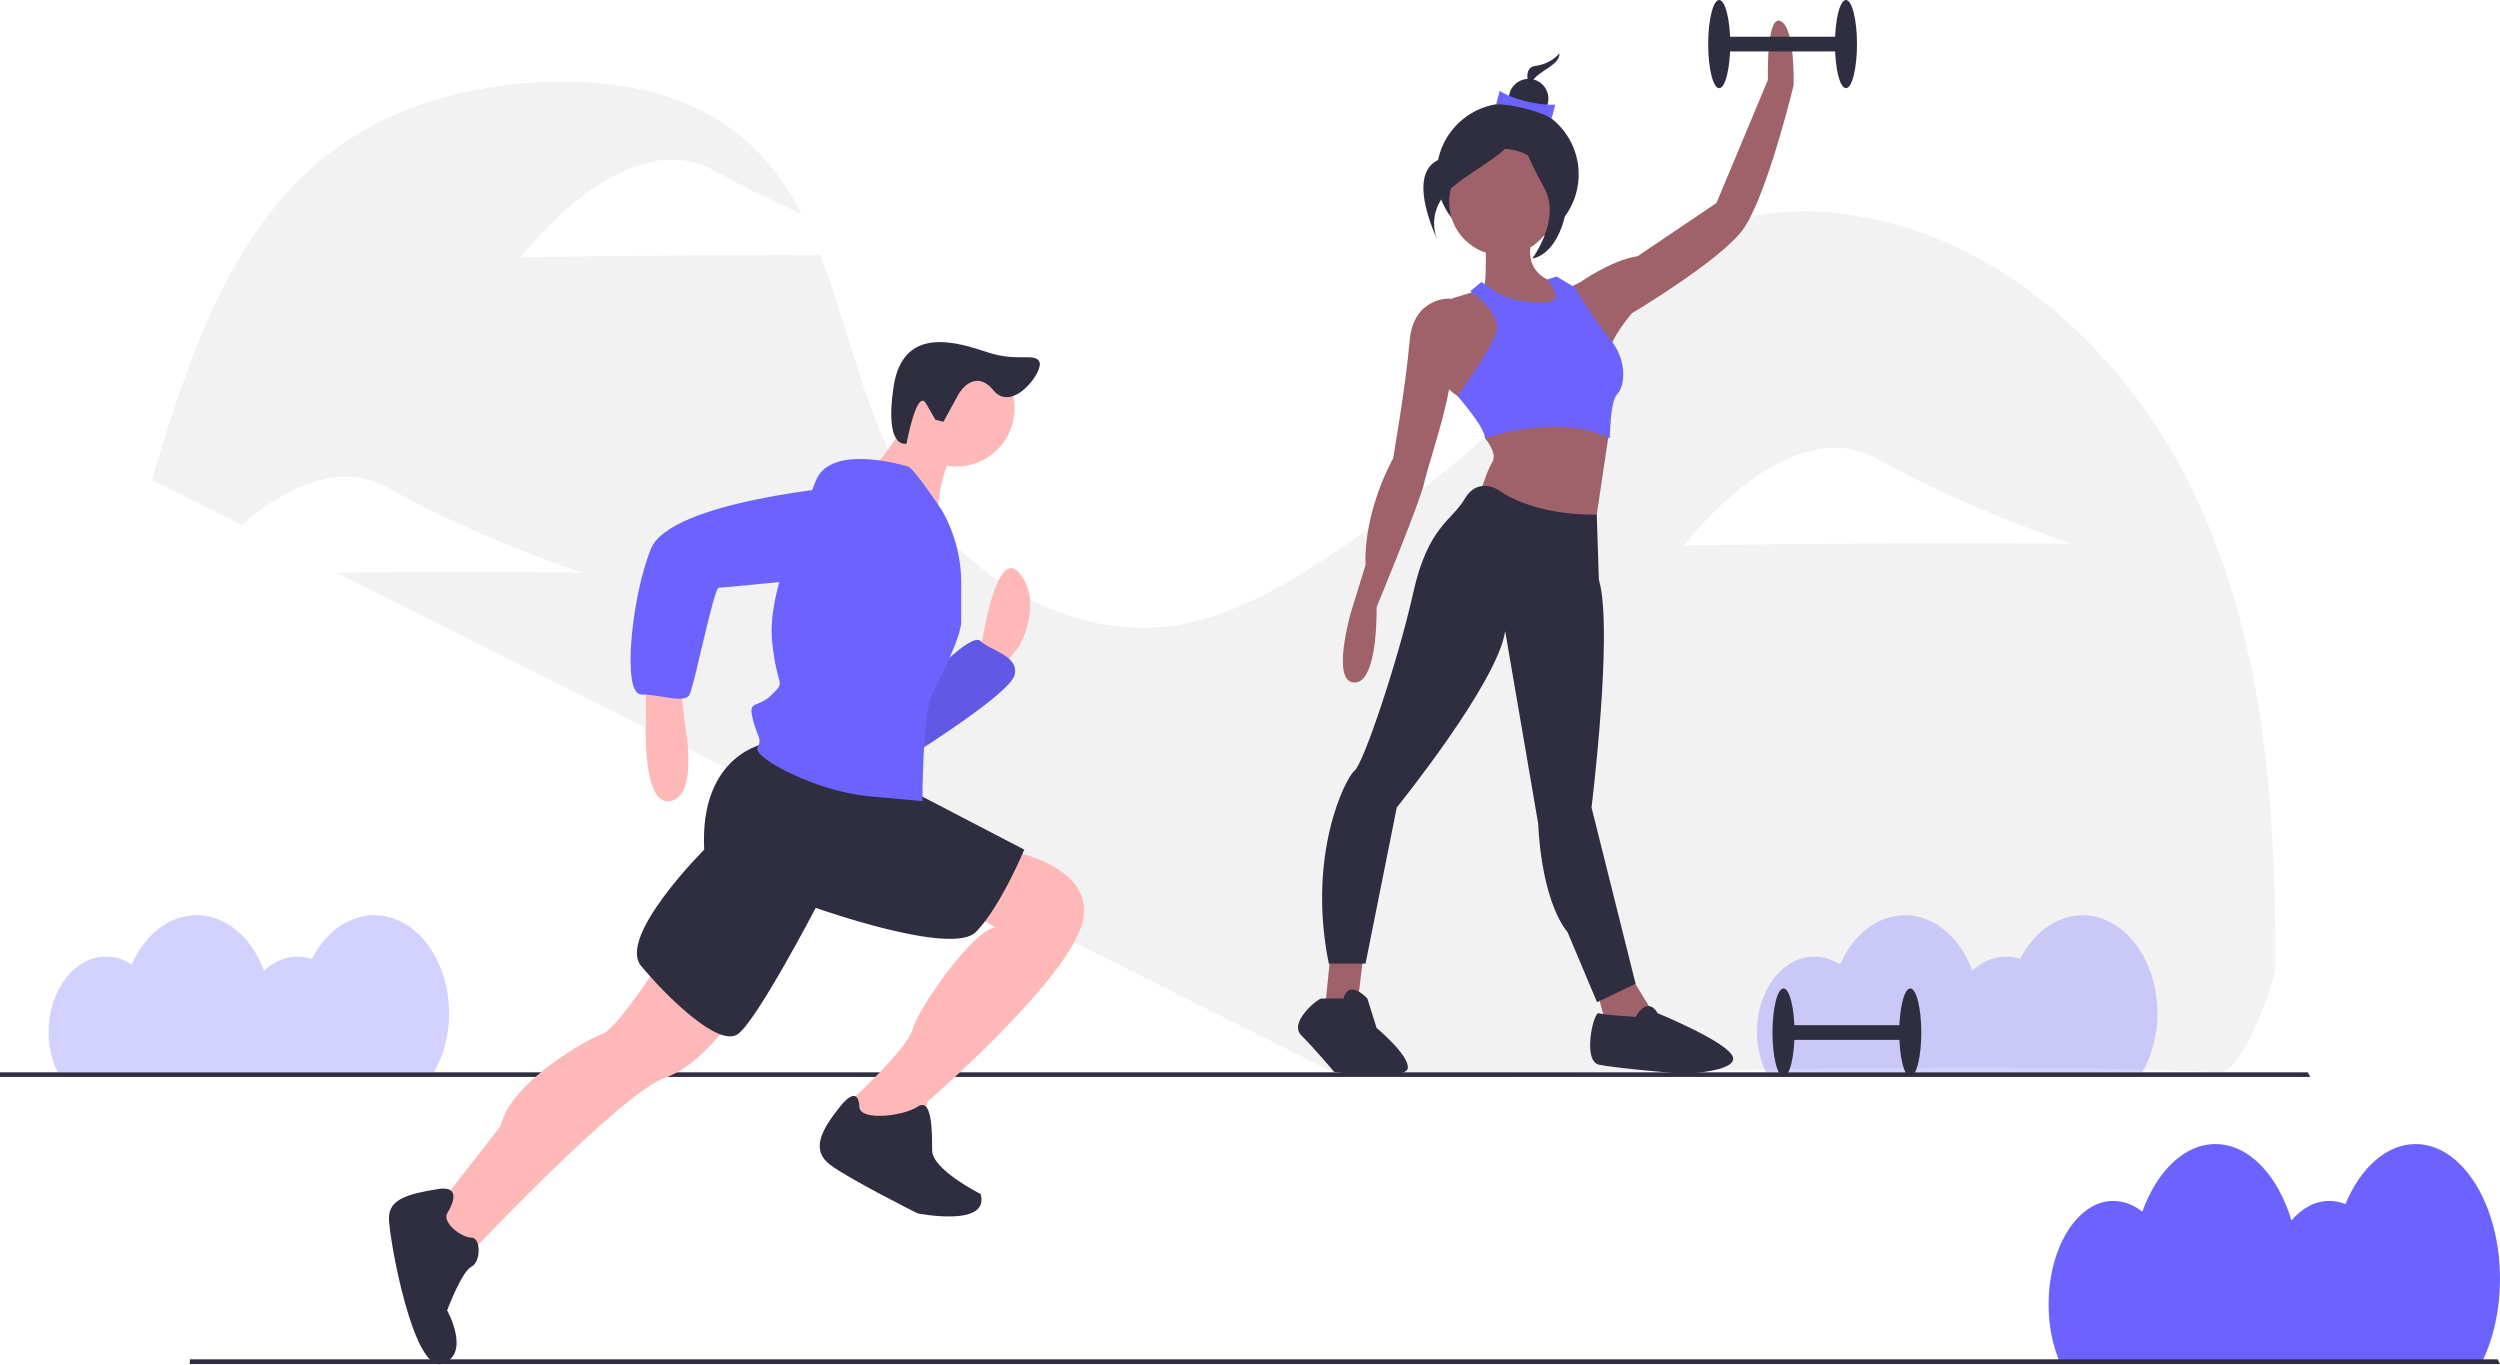
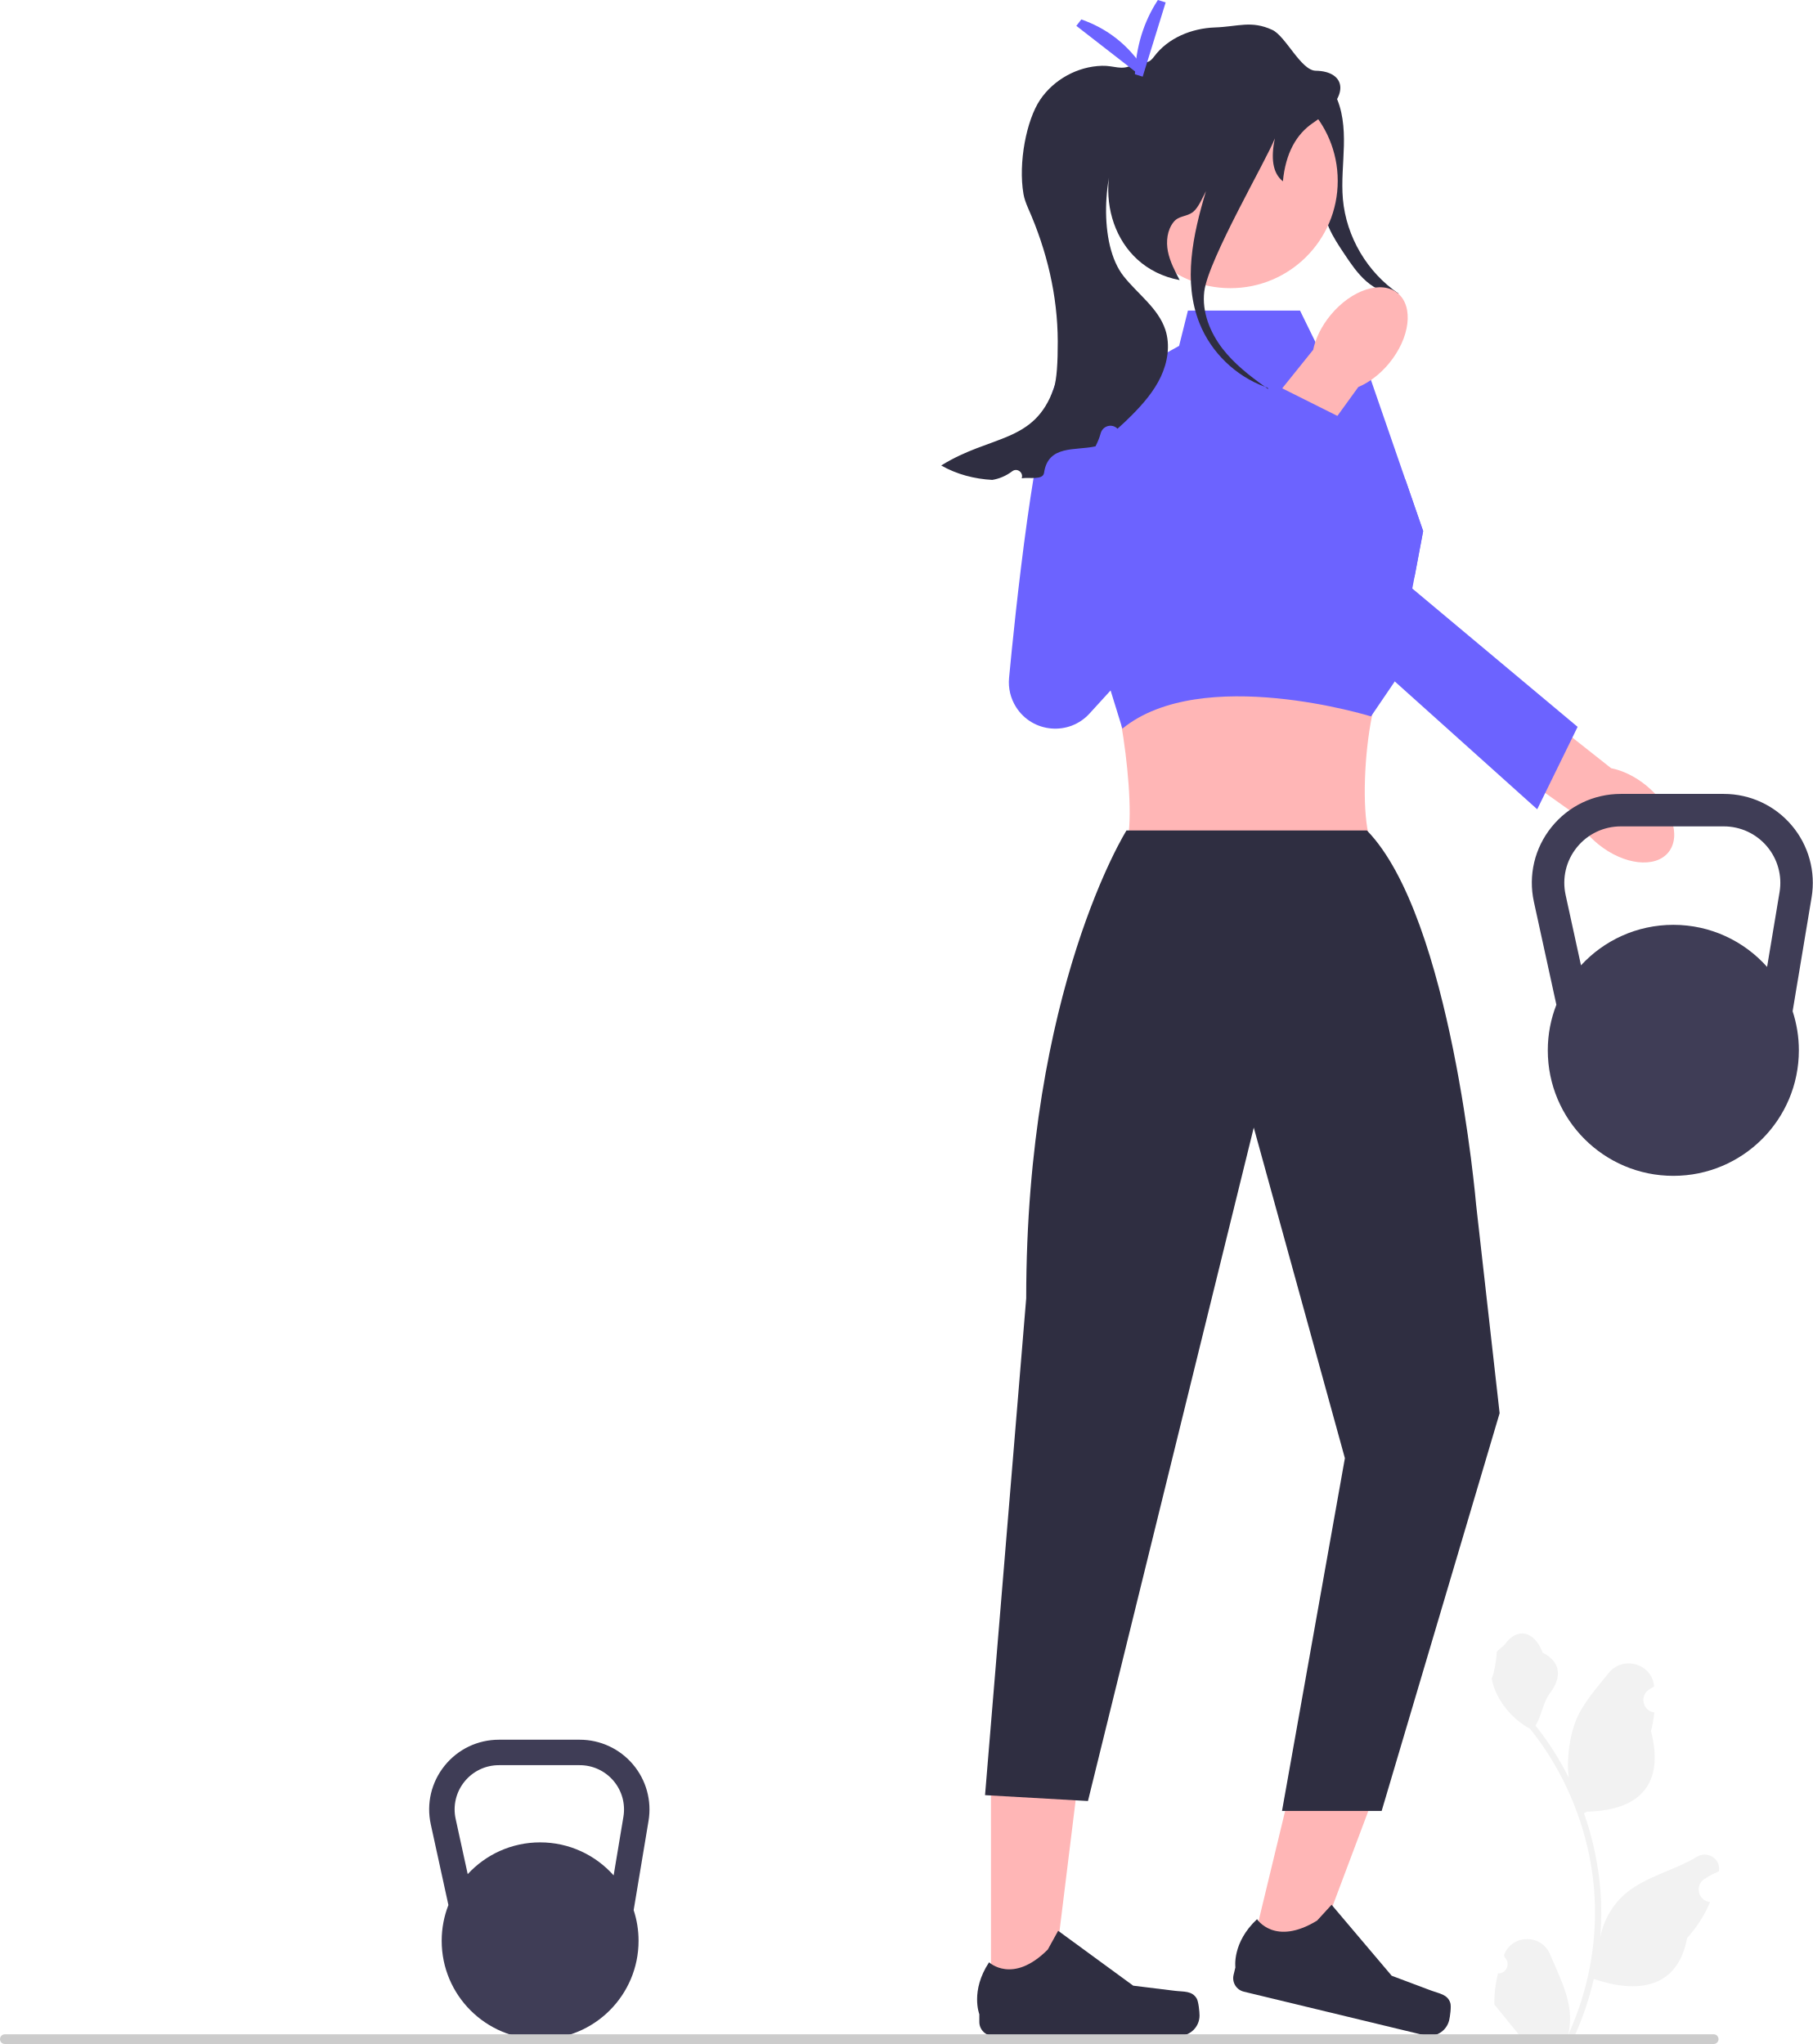
- <svg xmlns="http://www.w3.org/2000/svg" id="f6ab8ba1-7e68-4bec-bb42-3789208a6270" data-name="Layer 1" width="1080" height="589.339" viewBox="0 0 1080 589.339">
-   <path d="M1140,707.811c0-32.167-16.322-58.243-36.457-58.243-12.655,0-23.8,10.305-30.337,25.946a18.287,18.287,0,0,0-6.967-1.398c-6.094,0-11.729,3.123-16.324,8.408-5.892-19.501-18.387-32.955-32.85-32.955-13.522,0-25.316,11.771-31.61,29.24a19.915,19.915,0,0,0-12.477-4.692C957.526,674.115,945,694.127,945,718.813a65.145,65.145,0,0,0,4.408,24.068h183.24C1137.261,733.125,1140,720.98,1140,707.811Z" transform="translate(-60 -155.3305)" fill="#6c63ff" />
-   <path d="M1009.299,371.482c-28.71-62.107-84.896-115.09-152.771-123.726-17.946-2.283-36.684-1.367-53.335,5.706-21.857,9.285-37.965,28.025-54.246,45.313A654.108,654.108,0,0,1,633.987,395.622c-20.687,13.696-42.876,26.475-67.437,29.979-49.245,7.026-97.956-26.556-120.414-70.942-14.029-27.727-20.512-60.28-31.854-89.119-13.061-.025-28.623-.02-45.365.057-46.277.213-83.944.897-83.944.897s44.774-59.307,83.776-37.334c12.464,7.022,25.519,13.288,37.516,18.567-6.816-13.111-15.413-24.907-27.24-34.392-23.321-18.702-54.907-23.948-84.769-22.555-31.357,1.463-63.002,9.858-88.482,28.192-45.391,32.662-64.135,90.153-80.178,143.723l38.778,19.44c16.633-14.38,40.956-28.605,63.375-15.975,39.003,21.973,83.807,36.562,83.807,36.562s-37.362-.338-83.639-.125c-7.772.036-15.292.085-22.441.142L636,618.567c142,2,249.068-5.679,384,0,7.037.296,22.866-36.592,22.918-46.3C1043.29,503.846,1038.009,433.589,1009.299,371.482Zm-137.882,18.615c-46.277.213-83.944.897-83.944.897s44.774-59.307,83.776-37.334,83.807,36.562,83.807,36.562S917.694,389.884,871.417,390.097Z" transform="translate(-60 -155.3305)" fill="#f2f2f2" />
-   <path d="M992,593.067c0-23.388-14.481-42.349-32.343-42.349-11.227,0-21.115,7.493-26.915,18.865a19.362,19.362,0,0,0-6.181-1.016,21.059,21.059,0,0,0-14.483,6.113c-5.228-14.179-16.313-23.962-29.144-23.962-11.997,0-22.46,8.558-28.043,21.26a20.107,20.107,0,0,0-11.07-3.412c-13.709,0-24.822,14.551-24.822,32.5a39.928,39.928,0,0,0,3.911,17.5H985.477A51.201,51.201,0,0,0,992,593.067Z" transform="translate(-60 -155.3305)" fill="#6c63ff" opacity="0.3" />
-   <polygon points="1080 589.237 82 589.237 82 587.237 1079 587.237 1080 589.237" fill="#2f2e41" />
-   <polygon points="998 465.237 0 465.237 0 463.237 997 463.237 998 465.237" fill="#2f2e41" />
-   <path d="M483.63,436.467s6.285-46.093,16.761-33.523,0,31.427,0,31.427l-8.381,10.476-8.381-6.285Z" transform="translate(-60 -155.3305)" fill="#ffb8b8" />
-   <path d="M458.488,451.133s20.952-23.047,25.142-18.856,16.761,6.285,14.666,14.666-46.093,35.618-46.093,35.618Z" transform="translate(-60 -155.3305)" fill="#6c63ff" />
-   <path d="M458.488,451.133s20.952-23.047,25.142-18.856,16.761,6.285,14.666,14.666-46.093,35.618-46.093,35.618Z" transform="translate(-60 -155.3305)" opacity="0.1" />
-   <path d="M339.064,449.038v16.761s-2.095,37.713,10.476,35.618,6.285-33.523,6.285-33.523l-2.095-18.856Z" transform="translate(-60 -155.3305)" fill="#ffb8b8" />
-   <path d="M345.349,570.557s-18.856,29.332-25.142,31.427-39.808,20.952-43.998,39.808l-29.332,37.713,14.666,18.856s67.045-71.235,85.902-77.521,37.713-37.713,37.713-37.713Z" transform="translate(-60 -155.3305)" fill="#ffb8b8" />
-   <path d="M494.105,522.369s39.808,6.285,33.523,31.427S460.583,631.317,460.583,631.317l-2.095,12.571L435.441,648.078l-10.476-10.476,2.095-6.285s25.142-23.047,27.237-31.427,25.142-41.903,35.618-43.998L475.249,547.511Z" transform="translate(-60 -155.3305)" fill="#ffb8b8" />
-   <path d="M253.162,679.506s8.381-12.571-4.19-10.476-20.952,4.19-20.952,12.571,10.476,67.045,23.047,62.855,2.095-23.047,2.095-23.047,6.285-16.761,10.476-18.856,4.19-12.571,0-12.571S251.067,683.696,253.162,679.506Z" transform="translate(-60 -155.3305)" fill="#2f2e41" />
-   <path d="M431.251,633.412s0-10.476-8.381,0-12.571,18.856-4.19,25.142,37.713,20.952,37.713,20.952,31.427,6.285,27.237-8.381c0,0-20.952-10.476-20.952-18.856s0-23.047-6.285-18.856S431.251,639.698,431.251,633.412Z" transform="translate(-60 -155.3305)" fill="#2f2e41" />
-   <path d="M391.443,476.275s-29.332,4.19-27.237,46.093c0,0-37.713,37.713-27.237,50.284s33.523,35.618,41.903,29.332,33.523-54.474,33.523-54.474,58.664,20.952,69.14,10.476,20.952-35.618,20.952-35.618l-52.379-27.237Z" transform="translate(-60 -155.3305)" fill="#2f2e41" />
-   <circle cx="413.154" cy="176.379" r="25.142" fill="#ffb8b8" />
-   <path d="M454.297,333.804s-14.666,23.047-18.856,25.142,29.332,23.047,29.332,23.047,0-27.237,10.476-33.523Z" transform="translate(-60 -155.3305)" fill="#ffb8b8" />
-   <path d="M452.202,356.851s-33.523-10.476-39.808,6.285-20.952,48.189-18.856,69.14,6.285,16.761,0,23.047-10.476,2.095-8.381,10.476,4.19,8.381,2.095,12.571S412.394,497.227,435.441,499.322l23.047,2.095s0-37.713,4.19-46.093,12.571-25.142,12.571-31.427V407.265a63.607,63.607,0,0,0-8.381-31.558h0S454.297,356.851,452.202,356.851Z" transform="translate(-60 -155.3305)" fill="#6c63ff" />
-   <path d="M427.06,365.232s-77.521,6.285-85.902,27.237-12.571,62.855-4.19,62.855,18.856,4.19,20.952,0,10.476-46.093,12.571-46.093,64.95-6.285,64.95-6.285S462.678,369.422,427.06,365.232Z" transform="translate(-60 -155.3305)" fill="#6c63ff" />
-   <path d="M474.164,325.476s6.672-11.595,15.012-1.524S511.083,315.516,509,311.567s-9.438.178-22.042-3.943-36.885-12.514-40.951,14.867,5.618,24.511,5.618,24.511,4.439-24.263,8.451-17.294l4.012,6.969,3.48.857Z" transform="translate(-60 -155.3305)" fill="#2f2e41" />
-   <circle cx="651.309" cy="75.314" r="30.674" fill="#2f2e41" />
-   <path d="M701.504,253.349s1.587,28.572-1.587,28.572S719.758,295.413,719.758,295.413l14.286-7.937v-9.524s-19.048-2.381-11.111-23.016S701.504,253.349,701.504,253.349Z" transform="translate(-60 -155.3305)" fill="#9f616a" />
-   <polygon points="574.835 411.517 572.454 435.327 580.391 437.708 586.74 431.359 589.121 411.517 574.835 411.517" fill="#9f616a" />
-   <polygon points="689.124 425.01 693.092 440.089 704.203 447.232 716.109 440.883 702.616 418.66 689.124 425.01" fill="#9f616a" />
-   <circle cx="649.043" cy="87.304" r="23.016" fill="#9f616a" />
-   <path d="M695.154,328.747l-5.556-2.381s-9.524-5.556-10.318-16.667,7.937-25.397,7.937-25.397l12.699-3.968,14.92,12.143.16,19.603Z" transform="translate(-60 -155.3305)" fill="#9f616a" />
-   <path d="M689.599,285.889l-3.175-1.587s-15.873-.794-17.461,18.254-7.143,50.795-7.143,50.795-12.699,22.223-11.905,46.033l-6.349,20.635s-8.73,30.159,1.587,30.159,9.524-32.54,9.524-32.54,19.048-46.033,20.635-53.969,15.08-45.239,11.111-55.557S689.599,285.889,689.599,285.889Z" transform="translate(-60 -155.3305)" fill="#9f616a" />
-   <path d="M701.504,335.89v8.73s5.556,6.349,3.175,10.318-4.762,11.905-4.762,11.905L711.028,384.304l37.302,3.175,7.418-49.699Z" transform="translate(-60 -155.3305)" fill="#9f616a" />
-   <path d="M736.425,280.333l6.349-3.175s13.492-9.524,24.604-11.111l34.128-23.016,22.223-53.176s-.794-28.572,5.556-25.397S834.84,192.236,834.84,192.236s-11.905,49.207-22.223,62.7-47.62,35.715-47.62,35.715-10.318,11.905-9.524,17.461S736.425,280.333,736.425,280.333Z" transform="translate(-60 -155.3305)" fill="#9f616a" />
-   <path d="M707.059,366.843s-8.73-5.556-14.286,3.968-15.873,11.905-22.223,40.477S649.121,485.1,645.153,488.275s-20.635,36.509-11.111,83.335h15.873L663.408,504.148s43.652-53.969,46.826-76.192L724.52,511.291s.794,31.747,12.699,46.826l12.699,30.159,16.667-7.937-19.048-76.192s9.524-76.986,3.175-98.415l-.912-28.094S723.726,378.748,707.059,366.843Z" transform="translate(-60 -155.3305)" fill="#2f2e41" />
-   <path d="M640.391,586.69h-9.524c-1.587,0-14.286,10.318-8.73,15.873s14.286,15.873,14.286,15.873,30.953,3.937,31.747-1.619-13.492-17.429-13.492-17.429l-3.968-12.699S642.772,577.959,640.391,586.69Z" transform="translate(-60 -155.3305)" fill="#2f2e41" />
-   <path d="M766.584,594.626s-13.492-.794-15.873-1.587-7.143,20.635,0,22.223S787.22,619.23,787.22,619.23s23.016-.794,21.429-7.143-32.54-19.048-32.54-19.048S772.14,585.102,766.584,594.626Z" transform="translate(-60 -155.3305)" fill="#2f2e41" />
-   <path d="M703.885,279.54l-3.968-2.381-4.762,3.968s14.286,9.524,11.111,18.254-16.667,26.985-16.667,26.985,11.905,13.492,11.905,18.254c0,0,30.953-11.111,53.969,0,0,0,0-15.873,3.175-19.048s4.762-14.286-3.175-23.81a174.007,174.007,0,0,1-15.08-22.223l-7.937-4.762-4.088,1.297s8.056,9.021.12,9.815S707.853,284.302,703.885,279.54Z" transform="translate(-60 -155.3305)" fill="#6c63ff" />
-   <path d="M733.728,178.347a16.767,16.767,0,0,1-10.4,5.448c-6.933.99-1.486,11.886-1.486,11.886s-1.981-3.962,1.981-7.429S733.728,182.804,733.728,178.347Z" transform="translate(-60 -155.3305)" fill="#2f2e41" />
-   <circle cx="660.36" cy="42.628" r="8.549" fill="#2f2e41" />
-   <path d="M730.34,206.376c-6.604-3.45-17.965-6.163-24.002-5.969l1.527-5.838c5.344,3.631,16.645,6.394,24.002,5.969Z" transform="translate(-60 -155.3305)" fill="#6c63ff" />
-   <path d="M716.696,206.89s-10.407,13.38-31.221,16.354-4.46,35.681-4.46,35.681-5.947-11.894,5.947-22.3S716.696,220.27,716.696,206.89Z" transform="translate(-60 -155.3305)" fill="#2f2e41" />
-   <path d="M717.49,206.096s5.947,20.814,14.867,23.787,4.46,34.194-10.407,37.167c0,0,12.637-17.097,5.203-30.477S715.26,212.786,717.49,206.096Z" transform="translate(-60 -155.3305)" fill="#2f2e41" />
-   <rect x="742.696" y="15.873" width="54.763" height="6.349" fill="#2f2e41" />
-   <ellipse cx="797.46" cy="19.048" rx="4.762" ry="19.048" fill="#2f2e41" />
-   <ellipse cx="742.696" cy="19.048" rx="4.762" ry="19.048" fill="#2f2e41" />
-   <rect x="770.475" y="442.882" width="54.763" height="6.349" fill="#2f2e41" />
-   <ellipse cx="825.238" cy="446.057" rx="4.762" ry="19.048" fill="#2f2e41" />
-   <ellipse cx="770.475" cy="446.057" rx="4.762" ry="19.048" fill="#2f2e41" />
-   <path d="M254,593.067c0-23.388-14.481-42.349-32.343-42.349-11.227,0-21.115,7.493-26.915,18.865a19.362,19.362,0,0,0-6.181-1.016,21.059,21.059,0,0,0-14.483,6.113c-5.228-14.179-16.313-23.962-29.144-23.962-11.997,0-22.46,8.558-28.043,21.26a20.107,20.107,0,0,0-11.07-3.412c-13.709,0-24.822,14.551-24.822,32.5a39.928,39.928,0,0,0,3.911,17.5H247.477A51.201,51.201,0,0,0,254,593.067Z" transform="translate(-60 -155.3305)" fill="#6c63ff" opacity="0.3" />
+ <svg xmlns="http://www.w3.org/2000/svg" id="a" width="444.801" height="501.636" viewBox="0 0 444.801 501.636">
+   <path d="M317.111,16.149c4.365-.11,8.344,2.991,10.358,6.866,2.014,3.874,2.38,8.392,2.278,12.758-.101,4.366-.629,8.738-.244,13.088,.818,9.254,5.998,18.028,13.704,23.215-2.905,.225-5.755-1.12-7.949-3.036-2.194-1.916-3.837-4.371-5.453-6.795-1.367-2.051-2.742-4.116-3.724-6.378-1.438-3.313-1.985-6.933-2.502-10.508-1.273-8.801-2.446-17.616-3.52-26.443" fill="#2f2e41" />
+   <g>
+     <polygon points="243.156 490.808 257.887 490.806 264.895 433.984 243.153 433.986 243.156 490.808" fill="#ffb6b6" />
+     <path d="M293.627,490.473h0c.459,.773,.701,3.266,.701,4.164h0c0,2.761-2.238,5-5,5h-45.621c-1.884,0-3.411-1.527-3.411-3.411v-1.899s-2.257-5.709,2.39-12.745c0,0,5.775,5.509,14.404-3.12l2.545-4.61,18.42,13.471,10.21,1.257c2.234,.275,4.214-.043,5.363,1.892h0Z" fill="#2f2e41" />
+   </g>
+   <g>
+     <polygon points="306.73 480.08 321.051 483.535 341.194 429.944 320.059 424.844 306.73 480.08" fill="#ffb6b6" />
+     <path d="M355.871,491.597h0c.265,.859-.085,3.339-.296,4.212h0c-.648,2.684-3.349,4.335-6.033,3.687l-44.348-10.704c-1.831-.442-2.957-2.285-2.515-4.116l.446-1.846s-.855-6.079,5.313-11.828c0,0,4.321,6.711,14.734,.347l3.555-3.884,14.745,17.417,9.63,3.617c2.107,.791,4.106,.947,4.769,3.098l0,0Z" fill="#2f2e41" />
+   </g>
+   <g>
+     <path d="M392.162,207.188c-2.745-2.226-4.759-4.888-5.886-7.512l-27.488-19.556,9.688-12.807,26.84,21.217c2.8,.56,5.82,1.982,8.565,4.208,6.271,5.086,8.73,12.443,5.494,16.434-3.236,3.99-10.943,3.102-17.214-1.983h-0Z" fill="#ffb6b6" />
+     <path d="M387.092,178.385l-1.284,2.626-6.659,13.592-1.97,4.011-19.371-17.394-15.576-13.982-36.614-32.869c-2.54-2.28-3.78-5.375-3.78-8.455,0-3.687,1.775-7.344,5.202-9.566,2.121-1.378,4.639-2.006,7.157-1.789,5.945,.512,17.921,1.609,30.626,3.124l4.372,12.654-2.143,11.37-5.829-1.724,5.31,4.451,40.56,33.951Z" fill="#6c63ff" />
+   </g>
+   <path d="M271.276,164.968c2.823,.017,8.743,38.254,4.329,44.008-3.621,4.72,62.743,0,62.743,0-6.239-1.269-3.432-42.12,3.272-44.008l-40.043-12.265-30.301,12.265Z" fill="#ffb6b6" />
+   <path d="M335.401,203.818h-59s-24.604,39.067-24.604,114.819l-10.1,121.925,25.251,1.443,40.685-165.278,22.359,81.142-15.428,86.565h24.45l28.944-97.611-5.778-51.272s-6.027-70.457-26.778-91.733Z" fill="#2f2e41" />
+   <path d="M349.194,130.337l-2.143,11.37-.519,2.727-4.3,22.805-5.832,8.579s-41.521-12.872-61,3l-15.666-50.646,16.593-36.073,12.986-7.215,2.164-8.657h27.509l4.235,8.657,12.265,5.772,9.336,27.026,4.372,12.654Z" fill="#6c63ff" />
+   <g>
+     <path d="M340.841,89.158c-2.248,2.727-4.926,4.72-7.558,5.825l-19.775,27.33-12.73-9.79,21.43-26.67c.583-2.795,2.029-5.804,4.277-8.531,5.136-6.23,12.513-8.63,16.477-5.362,3.964,3.268,3.015,10.968-2.121,17.197h-0Z" fill="#ffb6b6" />
+     <path d="M287.532,92.556s-20.942-11.514-27.742,0c-5.801,9.824-10.844,59.46-12.199,73.82-.238,2.521,.371,5.041,1.73,7.177v0c4.026,6.326,12.961,7.1,18.014,1.561l64.812-71.044-20.149-10.075-34.541,35.98,10.075-37.42Z" fill="#6c63ff" />
+   </g>
+   <circle cx="301.903" cy="44.39" r="26.333" fill="#ffb6b6" />
+   <path d="M322.181,30.158c-4.106,2.772-6.733,7.417-7.4,14.34-2.579-2.048-2.961-5.773-1.98-10.54-1.794,4.879-16.35,29.71-17.31,37.56-.61,5,1.39,10.04,4.46,14.03,2.87,3.72,6.61,6.64,10.44,9.38-7.2-2.63-13.2-8.42-16.05-15.54-4.12-10.28-1.67-21.72,1.57-32.49-.76,1.43-1.85,4.04-3.11,5.06-1.62,1.31-3.54,.9-4.84,2.53-1.58,1.98-1.88,4.75-1.39,7.24,.5,2.49,1.7,4.77,2.88,7.01-16.696-3.139-21.66-22.22-14.03-35.22-4.88,8.76-5.94,26.4,.27,34.26,3.48,4.41,8.52,7.85,10.26,13.19,1.22,3.75,.55,7.93-1.13,11.5-1.68,3.57-4.31,6.61-7.09,9.41-1.14,1.15-2.31,2.26-3.53,3.34h0c-1.348-1.373-3.636-.724-4.134,1.135-.277,1.033-.713,2.097-1.266,3.185-4.941,1.121-11.612-.435-12.63,6.51-.271,1.852-3.62,1.03-5.48,1.33h0c.501-1.394-1.117-2.629-2.3-1.737-1.546,1.166-3.192,1.849-4.92,2.137-4.4-.24-8.71-1.36-12.53-3.54,12.18-7.59,22.866-5.4,27.626-18.94,.746-2.118,.986-6.536,.972-11.506-.03-11.268-2.68-22.328-7.244-32.631-.557-1.257-.981-2.471-1.164-3.534-1.33-7.67,.74-18.21,4.1-23.17,3.36-4.95,9.17-8.15,15.16-8.31,2.99-.09,4.77,1.22,7.41-.19,2.82-1.51,3.48,.47,5.39-2.09,3.41-4.57,9.22-6.93,14.92-7.13,5.7-.2,8.89-1.79,14.07,.6,3.27,1.51,7.036,9.969,10.64,10.021,7.46,.107,8.892,6.365-.64,12.8Z" fill="#2f2e41" />
+   <path d="M311.221,95.518c-.28-.2-.55-.39-.83-.59,.22,.09,.44,.17,.66,.24l.17,.35Z" fill="#2f2e41" />
+   <path d="M439.626,202.562c-4.156-4.906-10.227-7.72-16.657-7.72h-25.273c-6.641,0-12.839,2.967-17.004,8.139-4.165,5.173-5.741,11.86-4.324,18.349l5.515,25.254c-1.354,3.469-2.105,7.24-2.105,11.189,0,17.011,13.79,30.802,30.802,30.802s30.802-13.79,30.802-30.802c0-3.352-.543-6.575-1.532-9.595l4.653-27.916c1.057-6.342-.72-12.794-4.877-17.7Zm-29.046,24.409c-8.962,0-17.027,3.83-22.656,9.94l-3.774-17.28c-.9-4.121,.101-8.368,2.747-11.654,2.645-3.285,6.581-5.169,10.799-5.169h25.273c4.084,0,7.939,1.787,10.579,4.903,2.639,3.116,3.768,7.213,3.097,11.241l-3.058,18.349c-5.642-6.335-13.856-10.33-23.006-10.33Z" fill="#3f3d56" />
+   <path d="M155.303,433.012c-3.259-3.847-8.02-6.053-13.061-6.053h-19.818c-5.207,0-10.067,2.326-13.333,6.382s-4.502,9.3-3.391,14.388l4.325,19.803c-1.062,2.72-1.65,5.677-1.65,8.774,0,13.339,10.814,24.153,24.153,24.153s24.153-10.814,24.153-24.153c0-2.628-.425-5.156-1.202-7.524l3.648-21.89c.829-4.973-.565-10.032-3.824-13.879Zm-22.776,19.141c-7.028,0-13.352,3.004-17.765,7.794l-2.959-13.55c-.706-3.231,.08-6.562,2.154-9.138s5.161-4.053,8.468-4.053h19.818c3.202,0,6.226,1.401,8.295,3.844s2.955,5.656,2.428,8.815l-2.398,14.388c-4.424-4.968-10.865-8.1-18.04-8.1Z" fill="#3f3d56" />
+   <path d="M280.377,18.814l-1.91-.592c.285-6.702,2.097-12.803,5.641-18.222l1.91,.592-5.641,18.222Z" fill="#6c63ff" />
+   <path d="M280.387,16.469l-1.227,1.579-15.063-11.704,1.227-1.579c6.65,2.348,11.503,6.409,15.063,11.704Z" fill="#6c63ff" />
+   <path d="M367.551,484.303c2.066,.129,3.208-2.437,1.645-3.933l-.155-.618c.02-.05,.041-.099,.062-.148,2.089-4.982,9.17-4.947,11.241,.042,1.839,4.428,4.179,8.864,4.756,13.546,.258,2.067,.142,4.172-.316,6.2,4.308-9.411,6.575-19.687,6.575-30.021,0-2.597-.142-5.193-.433-7.783-.239-2.119-.568-4.224-.995-6.31-2.306-11.277-7.299-22.018-14.5-30.99-3.462-1.892-6.349-4.851-8.093-8.397-.626-1.279-1.117-2.655-1.35-4.056,.394,.052,1.486-5.949,1.188-6.317,.549-.833,1.532-1.247,2.131-2.06,2.982-4.043,7.091-3.337,9.236,2.157,4.582,2.313,4.627,6.148,1.815,9.837-1.789,2.347-2.035,5.522-3.604,8.035,.162,.207,.329,.407,.491,.614,2.961,3.798,5.522,7.88,7.681,12.169-.61-4.766,.291-10.508,1.826-14.21,1.748-4.217,5.025-7.769,7.91-11.415,3.466-4.379,10.573-2.468,11.184,3.083,.006,.054,.012,.107,.017,.161-.429,.242-.848,.499-1.259,.77-2.339,1.547-1.531,5.174,1.241,5.602l.063,.01c-.155,1.544-.42,3.074-.807,4.579,3.702,14.316-4.29,19.53-15.701,19.764-.252,.129-.497,.258-.749,.381,1.156,3.255,2.08,6.594,2.764,9.979,.614,2.99,1.04,6.013,1.279,9.049,.297,3.83,.271,7.68-.052,11.503l.019-.136c.82-4.211,3.107-8.145,6.427-10.87,4.946-4.063,11.933-5.559,17.268-8.824,2.568-1.572,5.859,.459,5.411,3.437l-.022,.143c-.794,.323-1.569,.698-2.319,1.117-.429,.242-.848,.499-1.259,.77-2.339,1.547-1.531,5.174,1.241,5.602l.063,.01c.045,.006,.084,.013,.129,.019-1.363,3.236-3.262,6.239-5.639,8.829-2.315,12.497-12.256,13.683-22.89,10.044h-.006c-1.163,5.064-2.861,10.011-5.044,14.726h-18.02c-.065-.2-.123-.407-.181-.607,1.666,.103,3.346,.006,4.986-.297-1.337-1.641-2.674-3.294-4.011-4.935-.032-.032-.058-.065-.084-.097-.678-.84-1.363-1.673-2.041-2.512l-0-.001c-.042-2.578,.267-5.147,.879-7.64l.001-0Z" fill="#f2f2f2" />
+   <path d="M0,500.446c0,.66,.53,1.19,1.19,1.19H420.48c.66,0,1.19-.53,1.19-1.19,0-.66-.53-1.19-1.19-1.19H1.19c-.66,0-1.19,.53-1.19,1.19Z" fill="#ccc" />
</svg>
